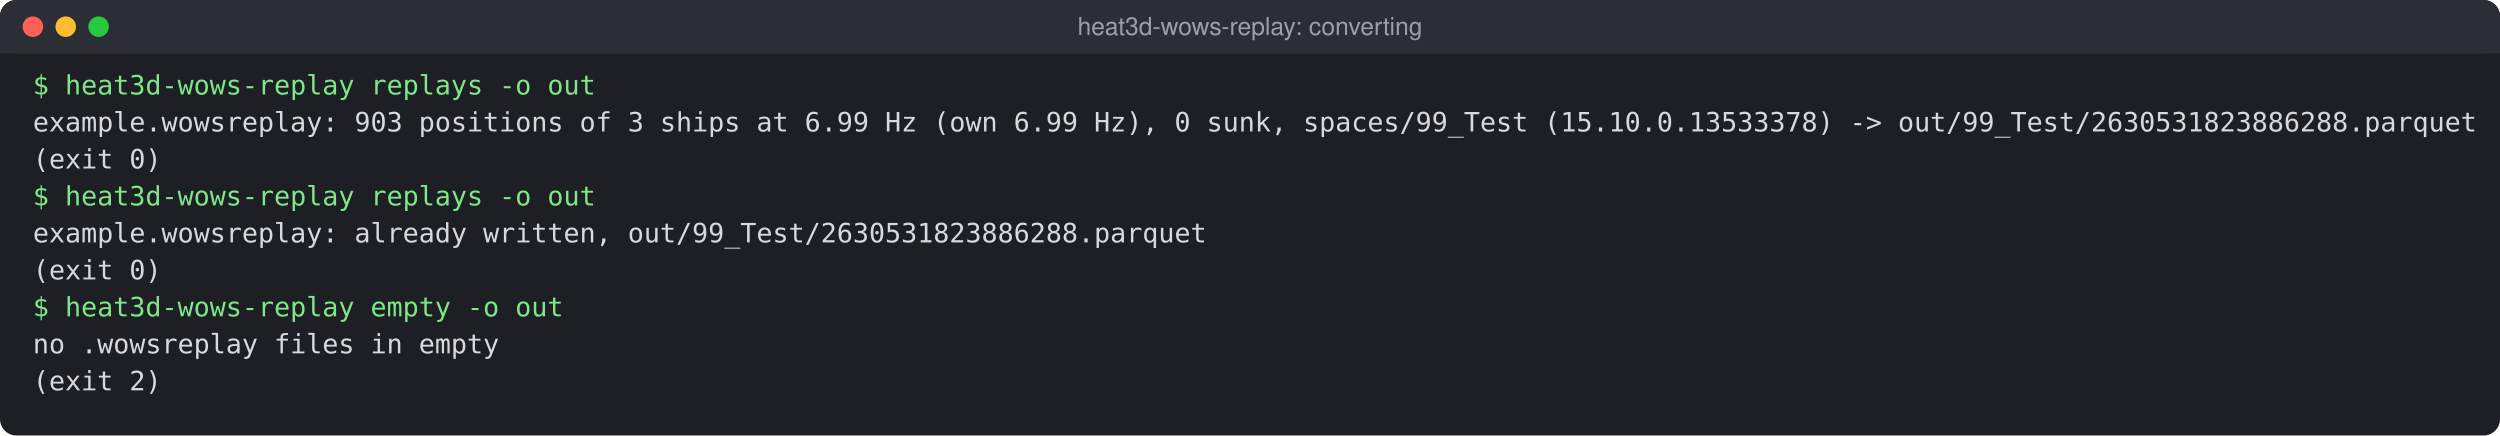
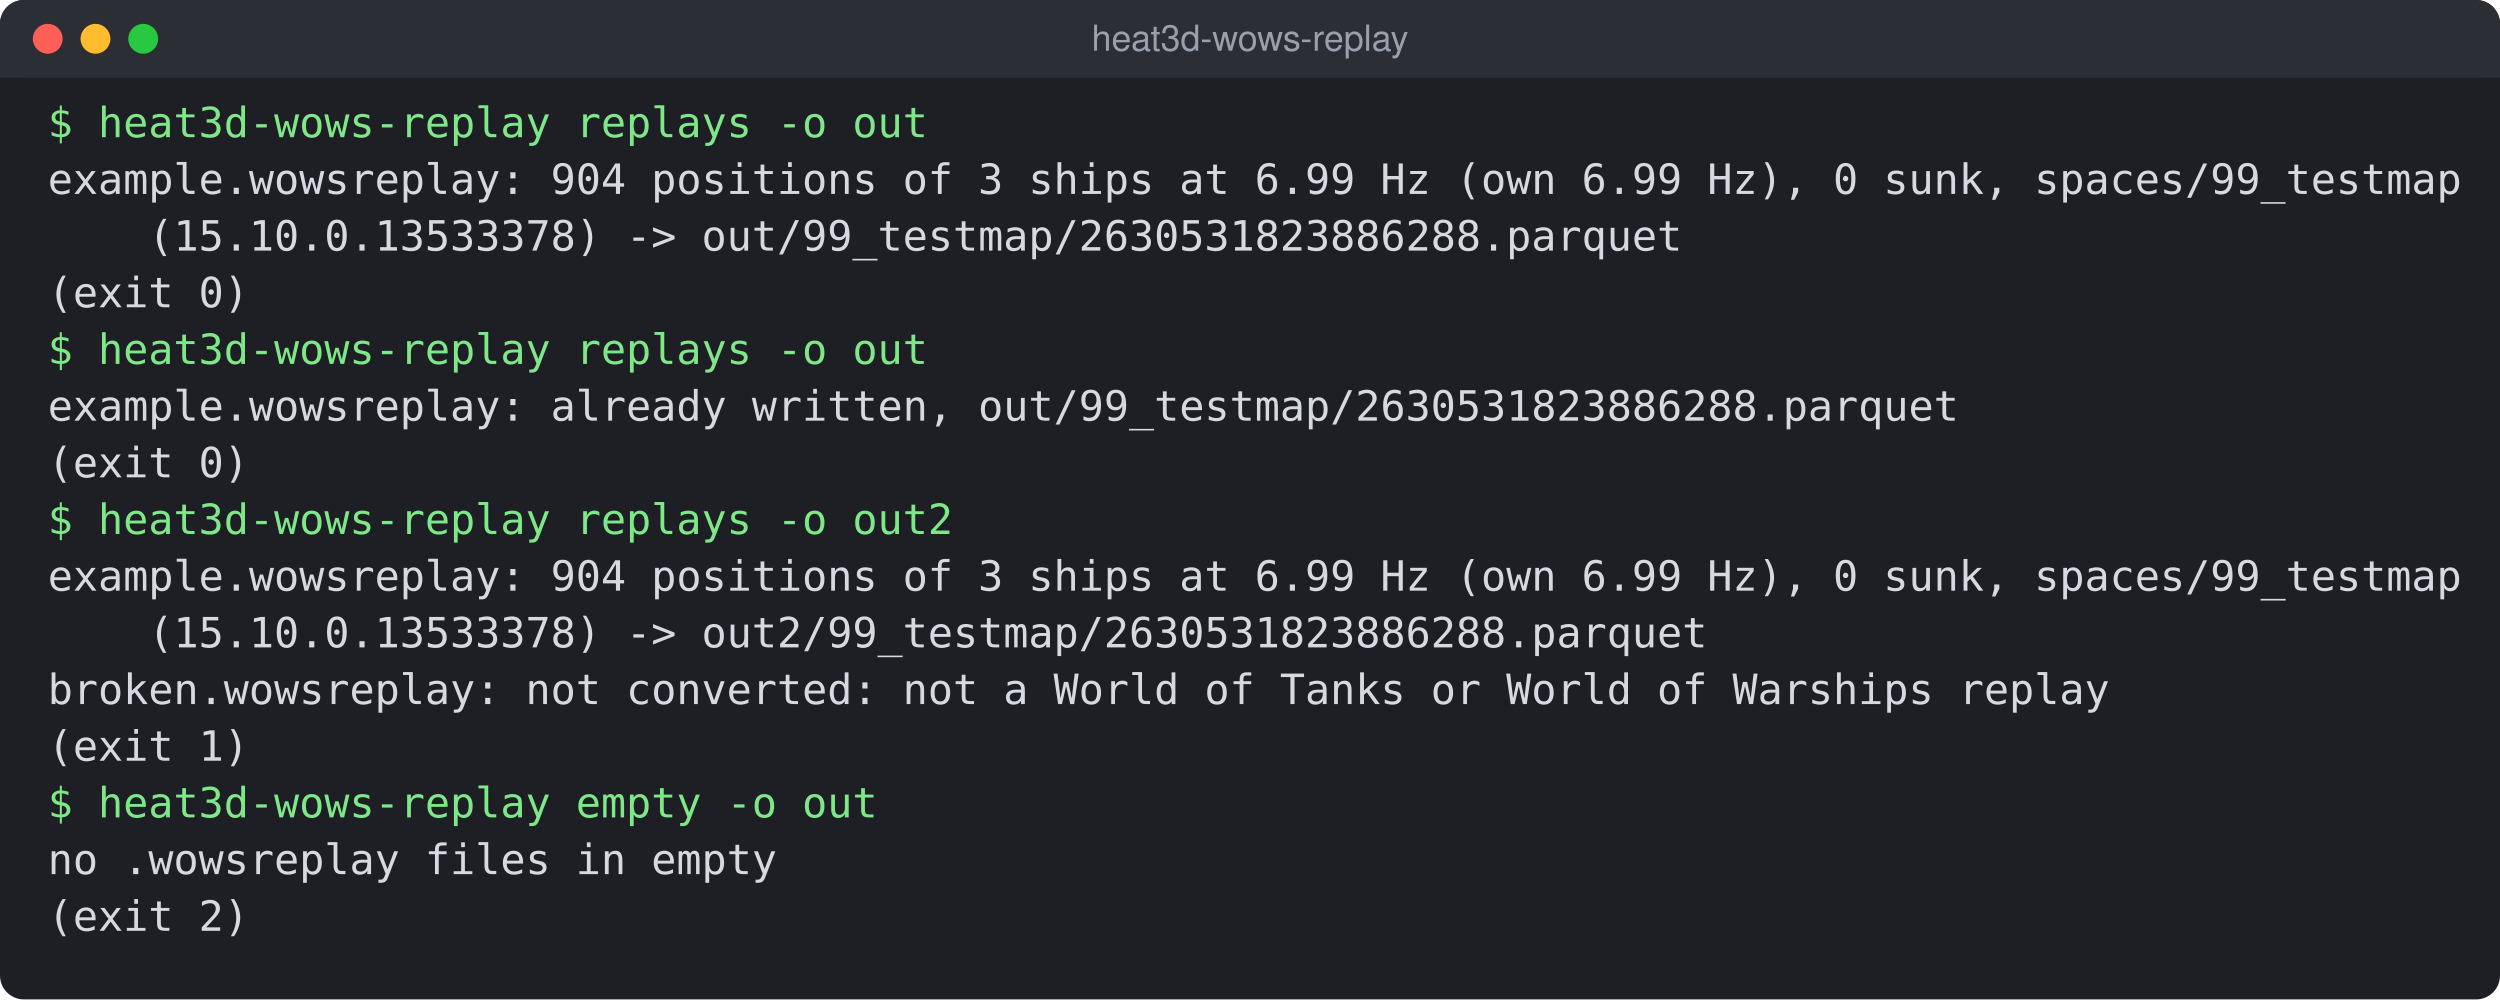
- <svg xmlns="http://www.w3.org/2000/svg" width="1217" height="212" viewBox="0 0 1217 212" role="img" aria-label="heat3d-wows-replay: converting">
-   <rect width="1217" height="212" rx="8" fill="#1e1f24" />
-   <rect width="1217" height="26" rx="8" fill="#2c2e35" />
-   <rect y="18" width="1217" height="8" fill="#2c2e35" />
+ <svg xmlns="http://www.w3.org/2000/svg" width="838" height="335" viewBox="0 0 838 335" role="img" aria-label="heat3d-wows-replay">
+   <rect width="838" height="335" rx="8" fill="#1e1f24" />
+   <rect width="838" height="26" rx="8" fill="#2c2e35" />
+   <rect y="18" width="838" height="8" fill="#2c2e35" />
  <circle cx="16" cy="13" r="5" fill="#ff5f57" />
  <circle cx="32" cy="13" r="5" fill="#febc2e" />
  <circle cx="48" cy="13" r="5" fill="#28c840" />
-   <text x="608.5" y="17" fill="#9aa0aa" font-family="Segoe UI,Helvetica,Arial,sans-serif" font-size="12" text-anchor="middle">heat3d-wows-replay: converting</text>
-   <g font-family="Consolas,Menlo,DejaVu Sans Mono,monospace" font-size="13" xml:space="preserve" style="white-space:pre">
+   <text x="419.0" y="17" fill="#9aa0aa" font-family="Segoe UI,Helvetica,Arial,sans-serif" font-size="12" text-anchor="middle">heat3d-wows-replay</text>
+   <g font-family="Consolas,Menlo,DejaVu Sans Mono,monospace" font-size="14" xml:space="preserve" style="white-space:pre">
    <text x="16" y="46" fill="#7ee787" xml:space="preserve" style="white-space:pre">$ heat3d-wows-replay replays -o out</text>
-     <text x="16" y="64" fill="#d6d9df" xml:space="preserve" style="white-space:pre">example.wowsreplay: 903 positions of 3 ships at 6.99 Hz (own 6.99 Hz), 0 sunk, spaces/99_Test (15.10.0.13533378) -&gt; out/99_Test/2630531823886288.parquet</text>
-     <text x="16" y="82" fill="#d6d9df" xml:space="preserve" style="white-space:pre">(exit 0)</text>
-     <text x="16" y="100" fill="#7ee787" xml:space="preserve" style="white-space:pre">$ heat3d-wows-replay replays -o out</text>
-     <text x="16" y="118" fill="#d6d9df" xml:space="preserve" style="white-space:pre">example.wowsreplay: already written, out/99_Test/2630531823886288.parquet</text>
-     <text x="16" y="136" fill="#d6d9df" xml:space="preserve" style="white-space:pre">(exit 0)</text>
-     <text x="16" y="154" fill="#7ee787" xml:space="preserve" style="white-space:pre">$ heat3d-wows-replay empty -o out</text>
-     <text x="16" y="172" fill="#d6d9df" xml:space="preserve" style="white-space:pre">no .wowsreplay files in empty</text>
-     <text x="16" y="190" fill="#d6d9df" xml:space="preserve" style="white-space:pre">(exit 2)</text>
+     <text x="16" y="65" fill="#d6d9df" xml:space="preserve" style="white-space:pre">example.wowsreplay: 904 positions of 3 ships at 6.99 Hz (own 6.99 Hz), 0 sunk, spaces/99_testmap</text>
+     <text x="16" y="84" fill="#d6d9df" xml:space="preserve" style="white-space:pre">    (15.10.0.13533378) -&gt; out/99_testmap/2630531823886288.parquet</text>
+     <text x="16" y="103" fill="#d6d9df" xml:space="preserve" style="white-space:pre">(exit 0)</text>
+     <text x="16" y="122" fill="#7ee787" xml:space="preserve" style="white-space:pre">$ heat3d-wows-replay replays -o out</text>
+     <text x="16" y="141" fill="#d6d9df" xml:space="preserve" style="white-space:pre">example.wowsreplay: already written, out/99_testmap/2630531823886288.parquet</text>
+     <text x="16" y="160" fill="#d6d9df" xml:space="preserve" style="white-space:pre">(exit 0)</text>
+     <text x="16" y="179" fill="#7ee787" xml:space="preserve" style="white-space:pre">$ heat3d-wows-replay replays -o out2</text>
+     <text x="16" y="198" fill="#d6d9df" xml:space="preserve" style="white-space:pre">example.wowsreplay: 904 positions of 3 ships at 6.99 Hz (own 6.99 Hz), 0 sunk, spaces/99_testmap</text>
+     <text x="16" y="217" fill="#d6d9df" xml:space="preserve" style="white-space:pre">    (15.10.0.13533378) -&gt; out2/99_testmap/2630531823886288.parquet</text>
+     <text x="16" y="236" fill="#d6d9df" xml:space="preserve" style="white-space:pre">broken.wowsreplay: not converted: not a World of Tanks or World of Warships replay</text>
+     <text x="16" y="255" fill="#d6d9df" xml:space="preserve" style="white-space:pre">(exit 1)</text>
+     <text x="16" y="274" fill="#7ee787" xml:space="preserve" style="white-space:pre">$ heat3d-wows-replay empty -o out</text>
+     <text x="16" y="293" fill="#d6d9df" xml:space="preserve" style="white-space:pre">no .wowsreplay files in empty</text>
+     <text x="16" y="312" fill="#d6d9df" xml:space="preserve" style="white-space:pre">(exit 2)</text>
  </g>
</svg>
